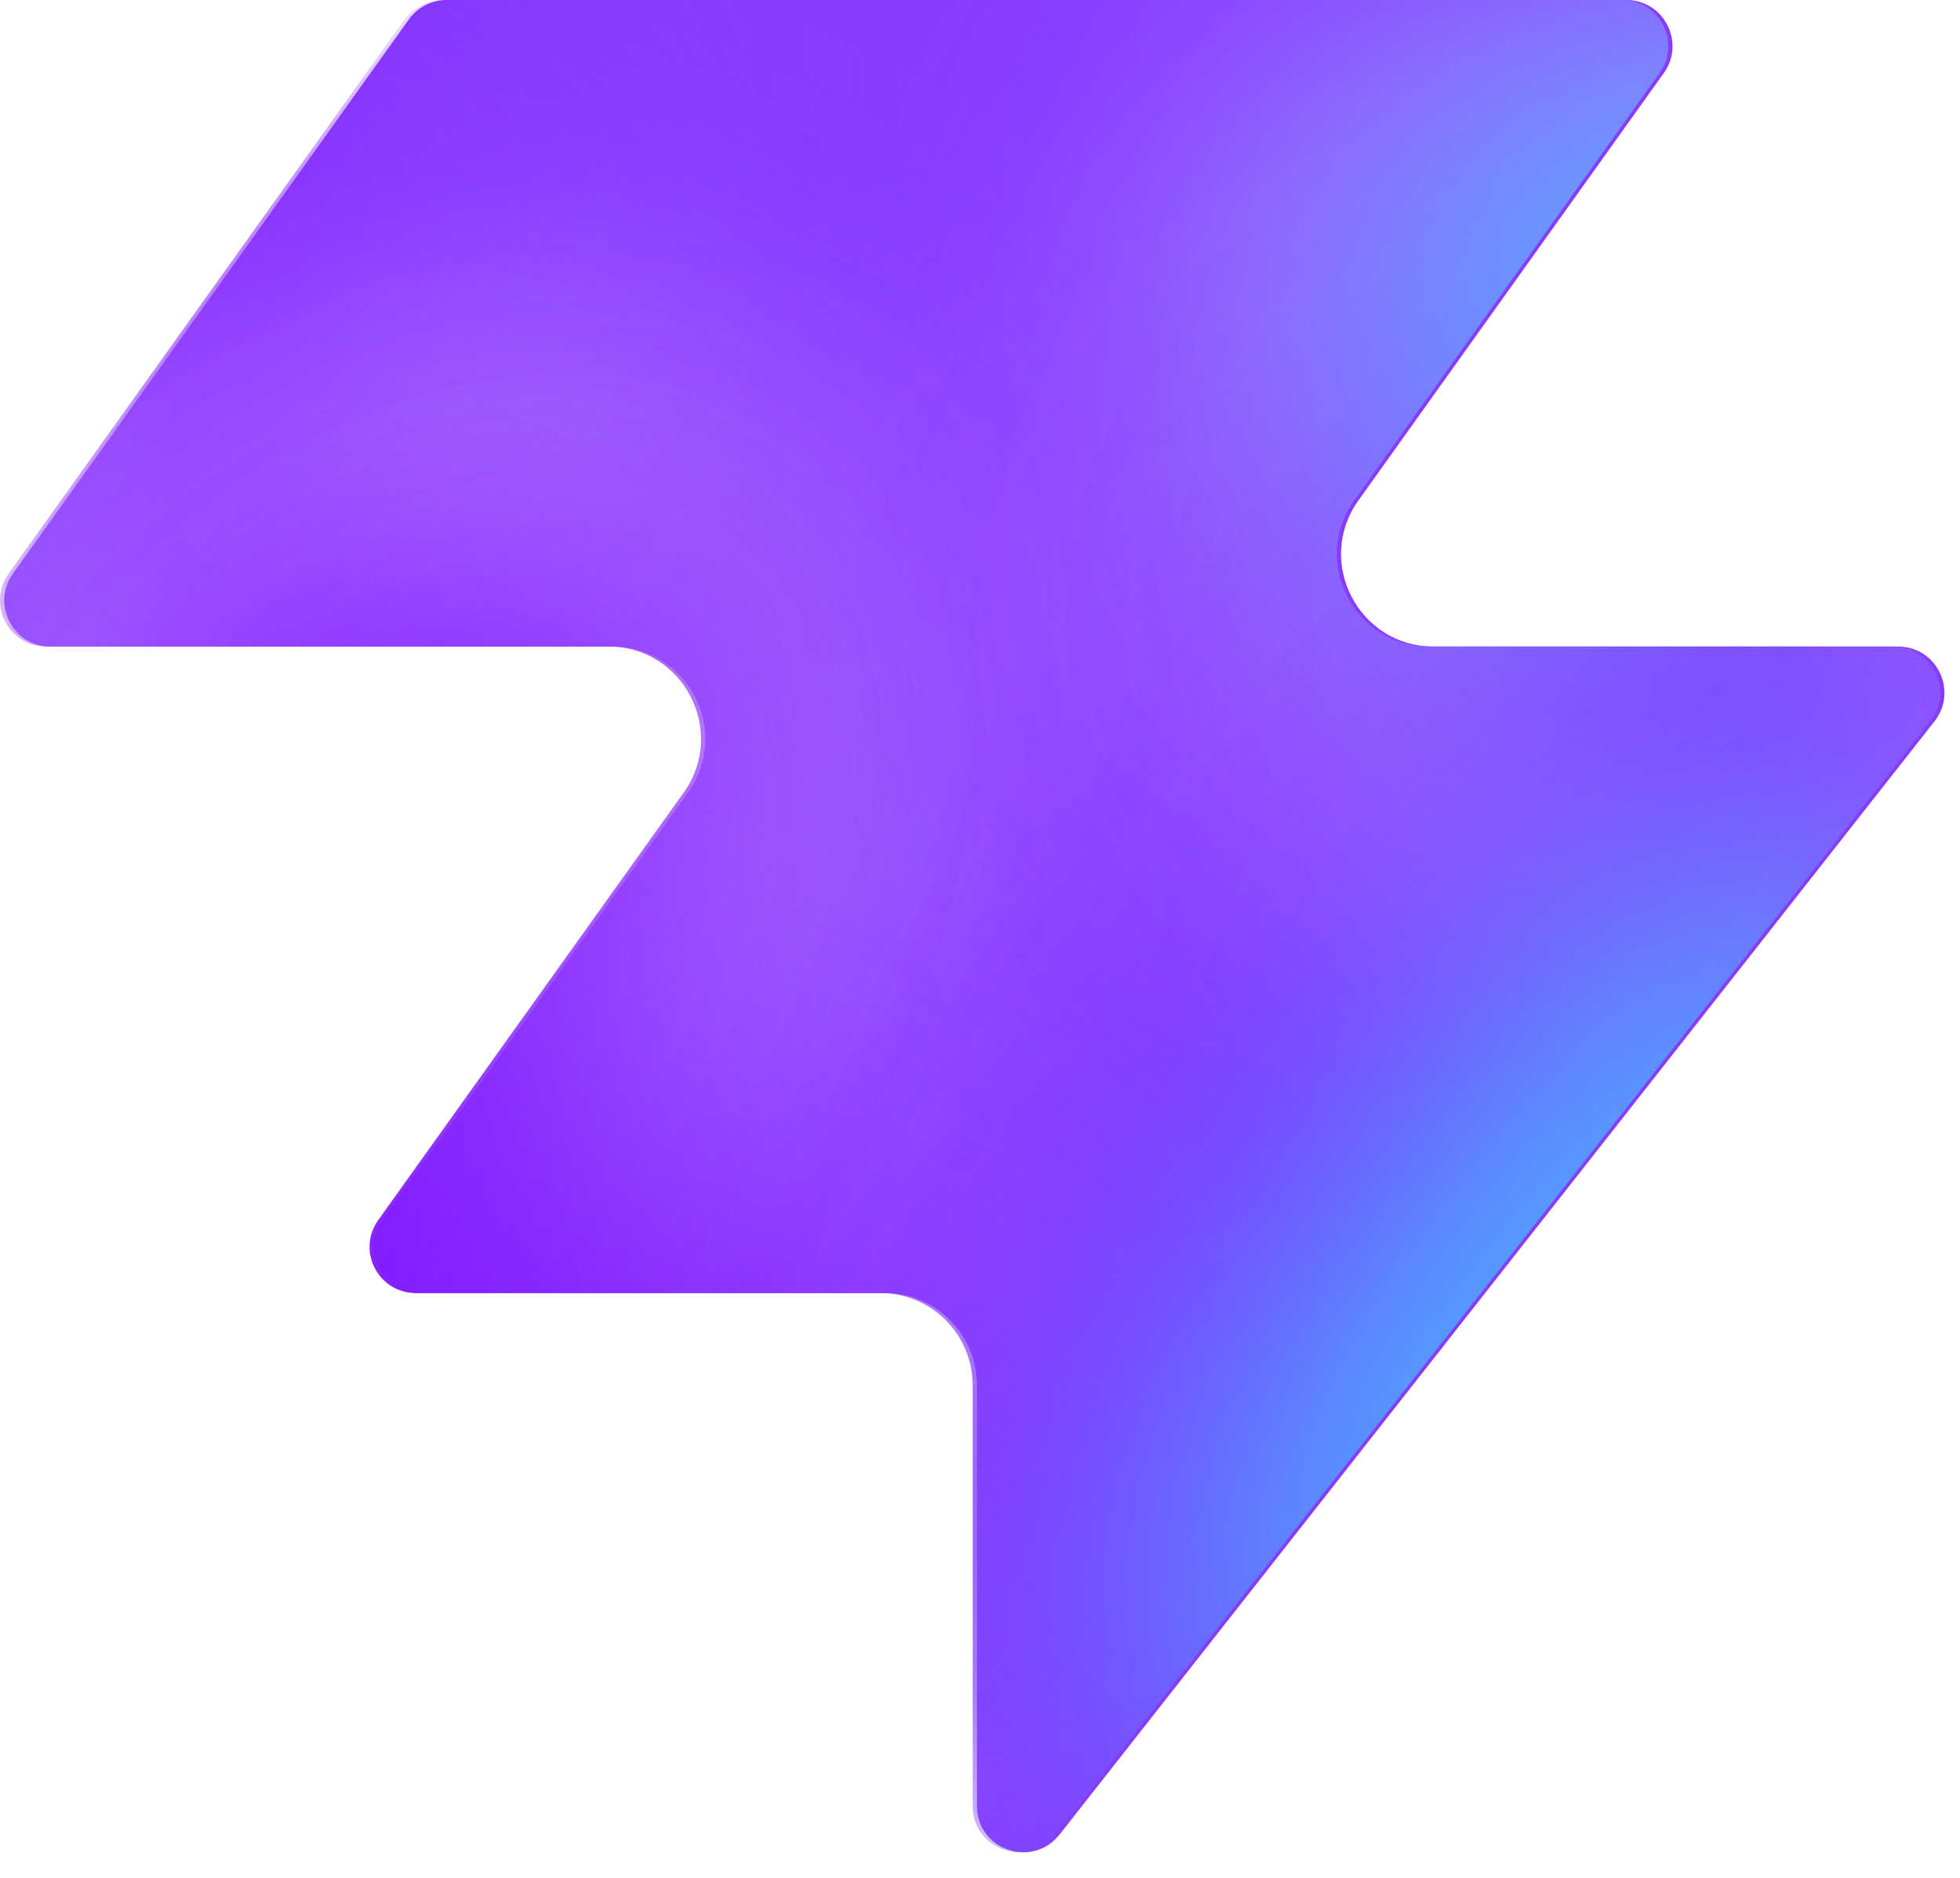
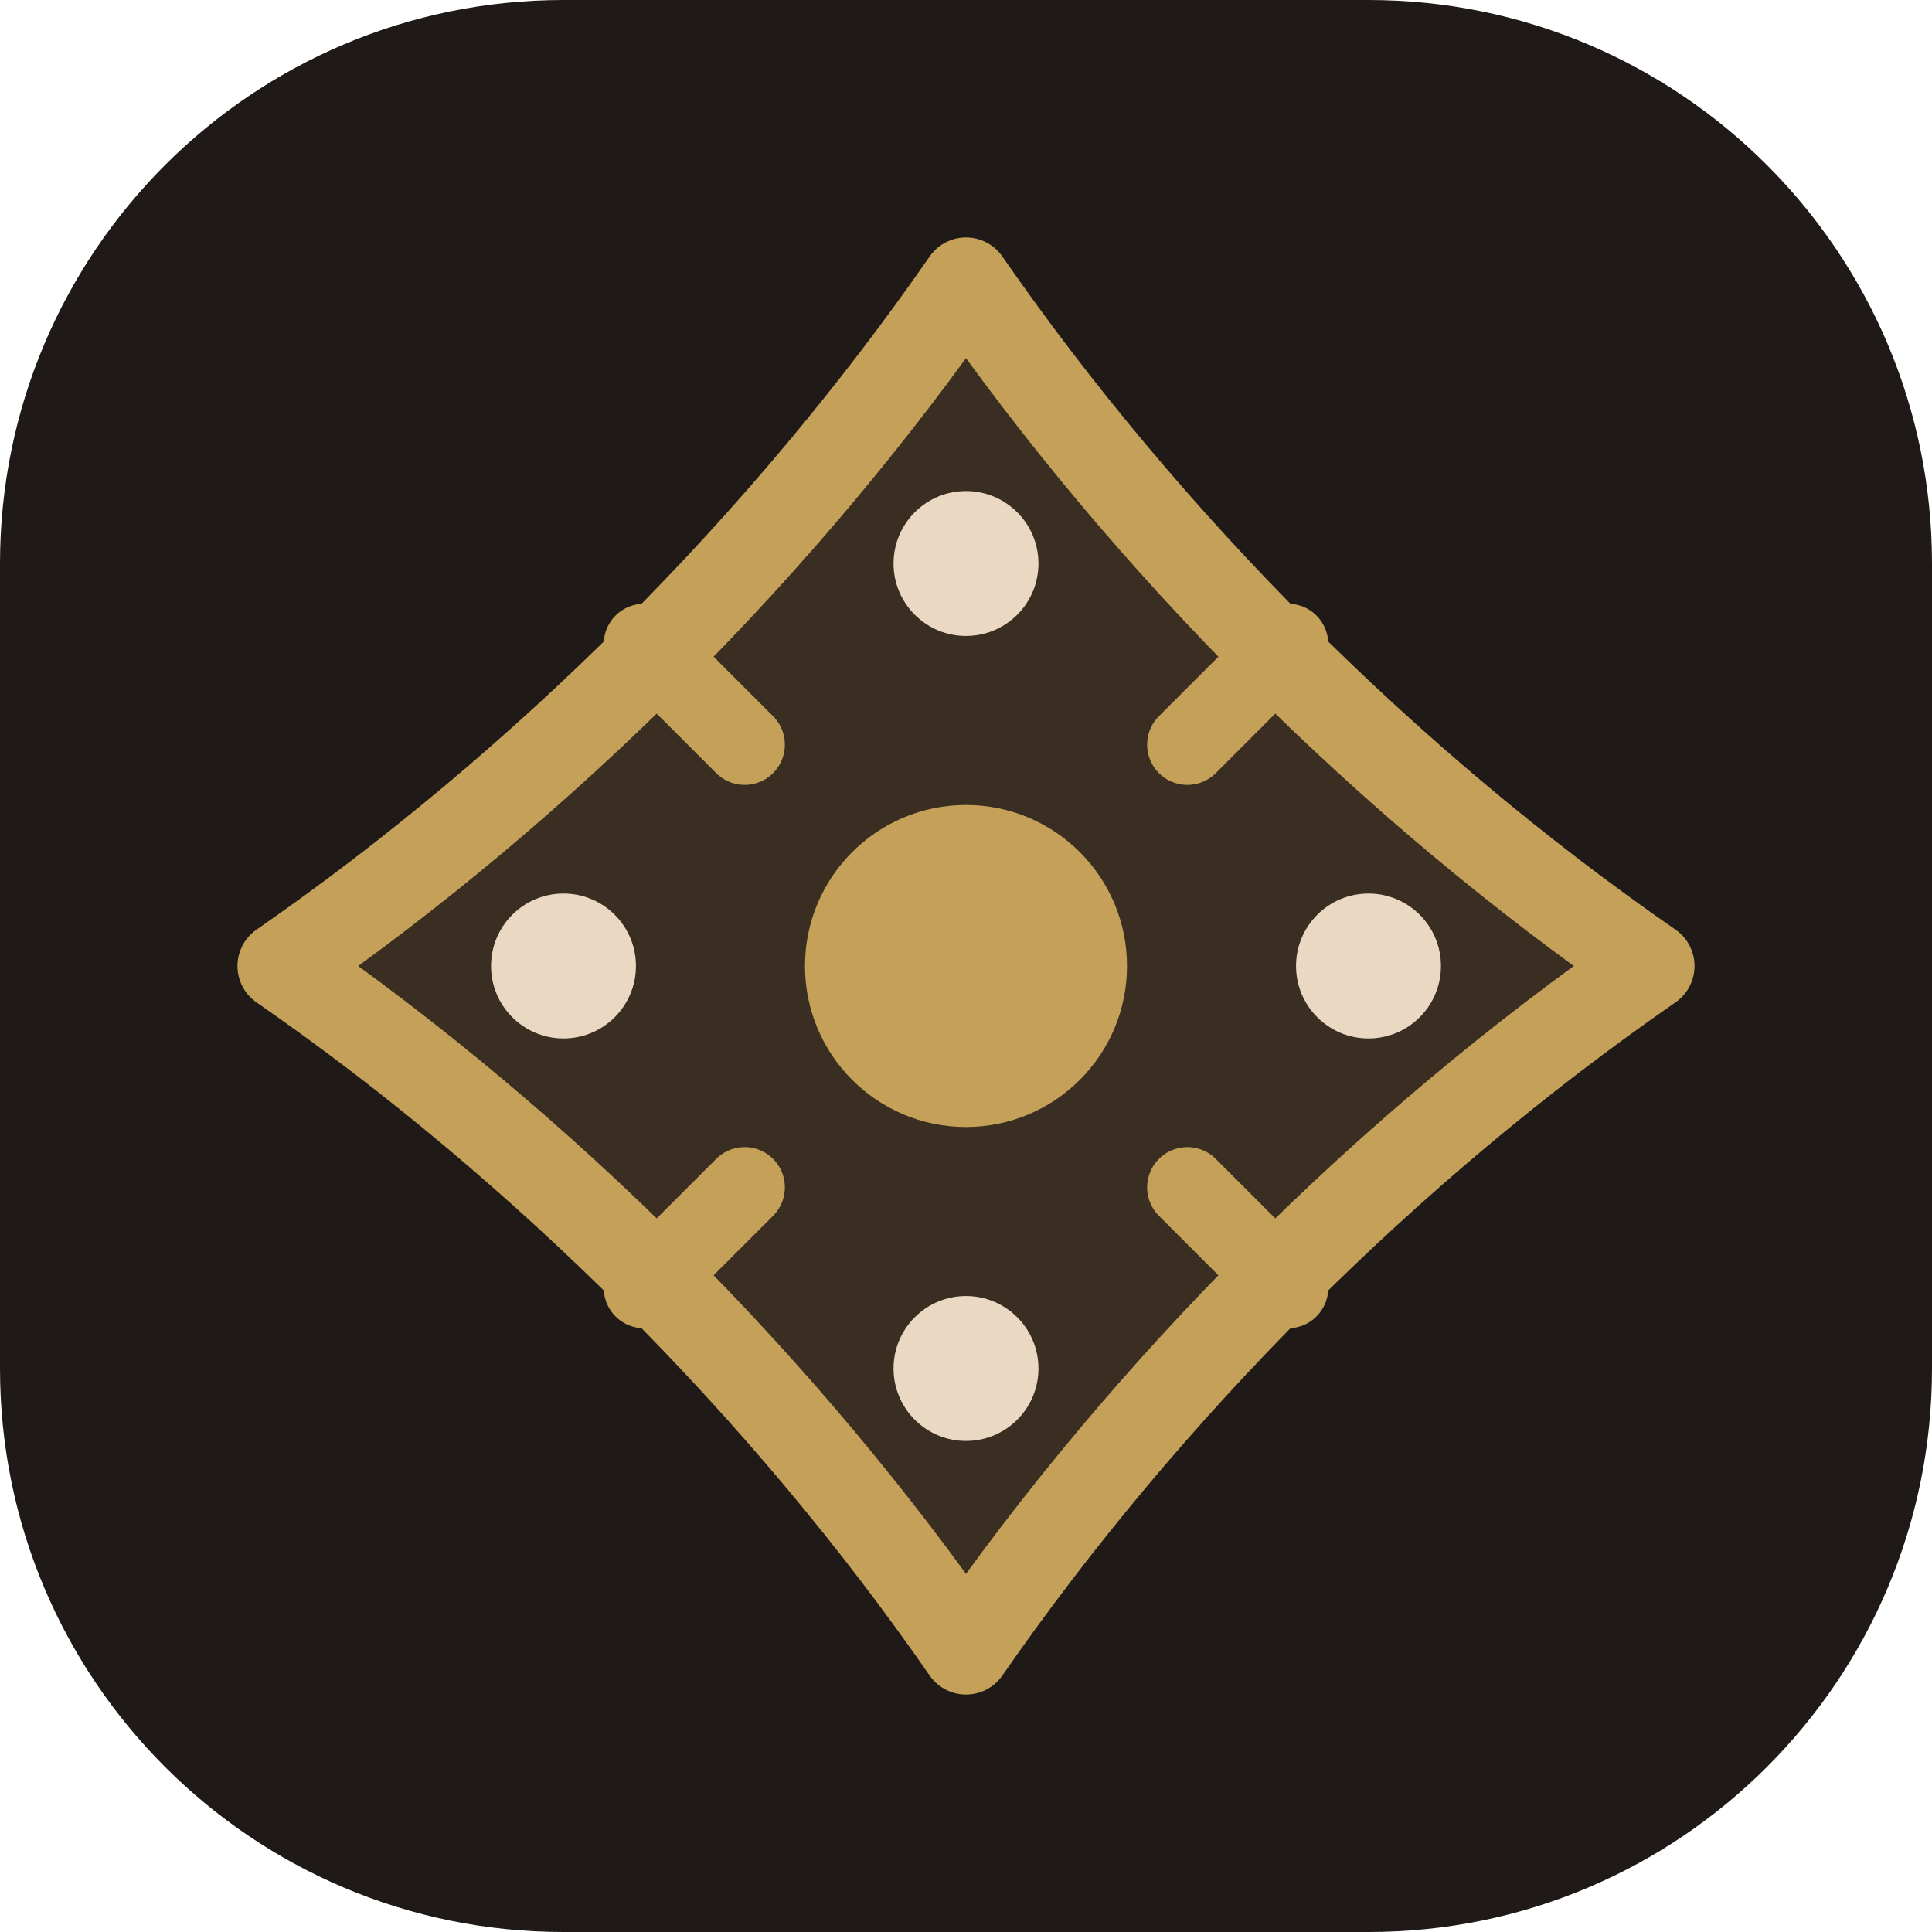
- <svg xmlns="http://www.w3.org/2000/svg" width="48" height="46" fill="none" viewBox="0 0 48 46">
-   <path fill="#863bff" d="M25.946 44.938c-.664.845-2.021.375-2.021-.698V33.937a2.26 2.26 0 0 0-2.262-2.262H10.287c-.92 0-1.456-1.04-.92-1.788l7.48-10.471c1.07-1.497 0-3.578-1.842-3.578H1.237c-.92 0-1.456-1.04-.92-1.788L10.013.474c.214-.297.556-.474.92-.474h28.894c.92 0 1.456 1.04.92 1.788l-7.48 10.471c-1.07 1.498 0 3.579 1.842 3.579h11.377c.943 0 1.473 1.088.89 1.83L25.947 44.94z" style="fill:#863bff;fill:color(display-p3 .525 .23 1);fill-opacity:1" />
-   <mask id="a" width="48" height="46" x="0" y="0" maskUnits="userSpaceOnUse" style="mask-type:alpha">
-     <path fill="#000" d="M25.842 44.938c-.664.844-2.021.375-2.021-.698V33.937a2.26 2.26 0 0 0-2.262-2.262H10.183c-.92 0-1.456-1.04-.92-1.788l7.48-10.471c1.07-1.498 0-3.579-1.842-3.579H1.133c-.92 0-1.456-1.04-.92-1.787L9.91.473c.214-.297.556-.474.92-.474h28.894c.92 0 1.456 1.04.92 1.788l-7.48 10.471c-1.07 1.498 0 3.578 1.842 3.578h11.377c.943 0 1.473 1.088.89 1.832L25.843 44.94z" style="fill:#000;fill-opacity:1" />
-   </mask>
-   <g mask="url(#a)">
-     <g filter="url(#b)">
-       <ellipse cx="5.508" cy="14.704" fill="#ede6ff" rx="5.508" ry="14.704" style="fill:#ede6ff;fill:color(display-p3 .927 .903 1);fill-opacity:1" transform="matrix(.00324 1 1 -.00324 -4.47 31.516)" />
-     </g>
-     <g filter="url(#c)">
-       <ellipse cx="10.399" cy="29.851" fill="#ede6ff" rx="10.399" ry="29.851" style="fill:#ede6ff;fill:color(display-p3 .927 .903 1);fill-opacity:1" transform="matrix(.00324 1 1 -.00324 -39.328 7.883)" />
-     </g>
-     <g filter="url(#d)">
-       <ellipse cx="5.508" cy="30.487" fill="#7e14ff" rx="5.508" ry="30.487" style="fill:#7e14ff;fill:color(display-p3 .492 .077 1);fill-opacity:1" transform="rotate(89.814 -25.913 -14.639)scale(1 -1)" />
-     </g>
-     <g filter="url(#e)">
-       <ellipse cx="5.508" cy="30.599" fill="#7e14ff" rx="5.508" ry="30.599" style="fill:#7e14ff;fill:color(display-p3 .492 .077 1);fill-opacity:1" transform="rotate(89.814 -32.644 -3.334)scale(1 -1)" />
-     </g>
-     <g filter="url(#f)">
-       <ellipse cx="5.508" cy="30.599" fill="#7e14ff" rx="5.508" ry="30.599" style="fill:#7e14ff;fill:color(display-p3 .492 .077 1);fill-opacity:1" transform="matrix(.00324 1 1 -.00324 -34.34 30.47)" />
-     </g>
-     <g filter="url(#g)">
-       <ellipse cx="14.072" cy="22.078" fill="#ede6ff" rx="14.072" ry="22.078" style="fill:#ede6ff;fill:color(display-p3 .927 .903 1);fill-opacity:1" transform="rotate(93.35 24.506 48.493)scale(-1 1)" />
-     </g>
-     <g filter="url(#h)">
-       <ellipse cx="3.47" cy="21.501" fill="#7e14ff" rx="3.47" ry="21.501" style="fill:#7e14ff;fill:color(display-p3 .492 .077 1);fill-opacity:1" transform="rotate(89.009 28.708 47.59)scale(-1 1)" />
-     </g>
-     <g filter="url(#i)">
-       <ellipse cx="3.47" cy="21.501" fill="#7e14ff" rx="3.47" ry="21.501" style="fill:#7e14ff;fill:color(display-p3 .492 .077 1);fill-opacity:1" transform="rotate(89.009 28.708 47.59)scale(-1 1)" />
-     </g>
-     <g filter="url(#j)">
-       <ellipse cx=".387" cy="8.972" fill="#7e14ff" rx="4.407" ry="29.108" style="fill:#7e14ff;fill:color(display-p3 .492 .077 1);fill-opacity:1" transform="rotate(39.51 .387 8.972)" />
-     </g>
-     <g filter="url(#k)">
-       <ellipse cx="47.523" cy="-6.092" fill="#7e14ff" rx="4.407" ry="29.108" style="fill:#7e14ff;fill:color(display-p3 .492 .077 1);fill-opacity:1" transform="rotate(37.892 47.523 -6.092)" />
-     </g>
-     <g filter="url(#l)">
-       <ellipse cx="41.412" cy="6.333" fill="#47bfff" rx="5.971" ry="9.665" style="fill:#47bfff;fill:color(display-p3 .28 .748 1);fill-opacity:1" transform="rotate(37.892 41.412 6.333)" />
-     </g>
-     <g filter="url(#m)">
-       <ellipse cx="-1.879" cy="38.332" fill="#7e14ff" rx="4.407" ry="29.108" style="fill:#7e14ff;fill:color(display-p3 .492 .077 1);fill-opacity:1" transform="rotate(37.892 -1.88 38.332)" />
-     </g>
-     <g filter="url(#n)">
-       <ellipse cx="-1.879" cy="38.332" fill="#7e14ff" rx="4.407" ry="29.108" style="fill:#7e14ff;fill:color(display-p3 .492 .077 1);fill-opacity:1" transform="rotate(37.892 -1.88 38.332)" />
-     </g>
-     <g filter="url(#o)">
-       <ellipse cx="35.651" cy="29.907" fill="#7e14ff" rx="4.407" ry="29.108" style="fill:#7e14ff;fill:color(display-p3 .492 .077 1);fill-opacity:1" transform="rotate(37.892 35.651 29.907)" />
-     </g>
-     <g filter="url(#p)">
-       <ellipse cx="38.418" cy="32.4" fill="#47bfff" rx="5.971" ry="15.297" style="fill:#47bfff;fill:color(display-p3 .28 .748 1);fill-opacity:1" transform="rotate(37.892 38.418 32.4)" />
-     </g>
-   </g>
-   <defs>
-     <filter id="b" width="60.045" height="41.654" x="-19.77" y="16.149" color-interpolation-filters="sRGB" filterUnits="userSpaceOnUse">
-       <feFlood flood-opacity="0" result="BackgroundImageFix" />
-       <feBlend in="SourceGraphic" in2="BackgroundImageFix" result="shape" />
-       <feGaussianBlur result="effect1_foregroundBlur_2002_17158" stdDeviation="7.659" />
-     </filter>
-     <filter id="c" width="90.34" height="51.437" x="-54.613" y="-7.533" color-interpolation-filters="sRGB" filterUnits="userSpaceOnUse">
-       <feFlood flood-opacity="0" result="BackgroundImageFix" />
-       <feBlend in="SourceGraphic" in2="BackgroundImageFix" result="shape" />
-       <feGaussianBlur result="effect1_foregroundBlur_2002_17158" stdDeviation="7.659" />
-     </filter>
-     <filter id="d" width="79.355" height="29.4" x="-49.64" y="2.03" color-interpolation-filters="sRGB" filterUnits="userSpaceOnUse">
-       <feFlood flood-opacity="0" result="BackgroundImageFix" />
-       <feBlend in="SourceGraphic" in2="BackgroundImageFix" result="shape" />
-       <feGaussianBlur result="effect1_foregroundBlur_2002_17158" stdDeviation="4.596" />
-     </filter>
-     <filter id="e" width="79.579" height="29.4" x="-45.045" y="20.029" color-interpolation-filters="sRGB" filterUnits="userSpaceOnUse">
-       <feFlood flood-opacity="0" result="BackgroundImageFix" />
-       <feBlend in="SourceGraphic" in2="BackgroundImageFix" result="shape" />
-       <feGaussianBlur result="effect1_foregroundBlur_2002_17158" stdDeviation="4.596" />
-     </filter>
-     <filter id="f" width="79.579" height="29.4" x="-43.513" y="21.178" color-interpolation-filters="sRGB" filterUnits="userSpaceOnUse">
-       <feFlood flood-opacity="0" result="BackgroundImageFix" />
-       <feBlend in="SourceGraphic" in2="BackgroundImageFix" result="shape" />
-       <feGaussianBlur result="effect1_foregroundBlur_2002_17158" stdDeviation="4.596" />
-     </filter>
-     <filter id="g" width="74.749" height="58.852" x="15.756" y="-17.901" color-interpolation-filters="sRGB" filterUnits="userSpaceOnUse">
-       <feFlood flood-opacity="0" result="BackgroundImageFix" />
-       <feBlend in="SourceGraphic" in2="BackgroundImageFix" result="shape" />
-       <feGaussianBlur result="effect1_foregroundBlur_2002_17158" stdDeviation="7.659" />
-     </filter>
-     <filter id="h" width="61.377" height="25.362" x="23.548" y="2.284" color-interpolation-filters="sRGB" filterUnits="userSpaceOnUse">
-       <feFlood flood-opacity="0" result="BackgroundImageFix" />
-       <feBlend in="SourceGraphic" in2="BackgroundImageFix" result="shape" />
-       <feGaussianBlur result="effect1_foregroundBlur_2002_17158" stdDeviation="4.596" />
-     </filter>
-     <filter id="i" width="61.377" height="25.362" x="23.548" y="2.284" color-interpolation-filters="sRGB" filterUnits="userSpaceOnUse">
-       <feFlood flood-opacity="0" result="BackgroundImageFix" />
-       <feBlend in="SourceGraphic" in2="BackgroundImageFix" result="shape" />
-       <feGaussianBlur result="effect1_foregroundBlur_2002_17158" stdDeviation="4.596" />
-     </filter>
-     <filter id="j" width="56.045" height="63.649" x="-27.636" y="-22.853" color-interpolation-filters="sRGB" filterUnits="userSpaceOnUse">
-       <feFlood flood-opacity="0" result="BackgroundImageFix" />
-       <feBlend in="SourceGraphic" in2="BackgroundImageFix" result="shape" />
-       <feGaussianBlur result="effect1_foregroundBlur_2002_17158" stdDeviation="4.596" />
-     </filter>
-     <filter id="k" width="54.814" height="64.646" x="20.116" y="-38.415" color-interpolation-filters="sRGB" filterUnits="userSpaceOnUse">
-       <feFlood flood-opacity="0" result="BackgroundImageFix" />
-       <feBlend in="SourceGraphic" in2="BackgroundImageFix" result="shape" />
-       <feGaussianBlur result="effect1_foregroundBlur_2002_17158" stdDeviation="4.596" />
-     </filter>
-     <filter id="l" width="33.541" height="35.313" x="24.641" y="-11.323" color-interpolation-filters="sRGB" filterUnits="userSpaceOnUse">
-       <feFlood flood-opacity="0" result="BackgroundImageFix" />
-       <feBlend in="SourceGraphic" in2="BackgroundImageFix" result="shape" />
-       <feGaussianBlur result="effect1_foregroundBlur_2002_17158" stdDeviation="4.596" />
-     </filter>
-     <filter id="m" width="54.814" height="64.646" x="-29.286" y="6.009" color-interpolation-filters="sRGB" filterUnits="userSpaceOnUse">
-       <feFlood flood-opacity="0" result="BackgroundImageFix" />
-       <feBlend in="SourceGraphic" in2="BackgroundImageFix" result="shape" />
-       <feGaussianBlur result="effect1_foregroundBlur_2002_17158" stdDeviation="4.596" />
-     </filter>
-     <filter id="n" width="54.814" height="64.646" x="-29.286" y="6.009" color-interpolation-filters="sRGB" filterUnits="userSpaceOnUse">
-       <feFlood flood-opacity="0" result="BackgroundImageFix" />
-       <feBlend in="SourceGraphic" in2="BackgroundImageFix" result="shape" />
-       <feGaussianBlur result="effect1_foregroundBlur_2002_17158" stdDeviation="4.596" />
-     </filter>
-     <filter id="o" width="54.814" height="64.646" x="8.244" y="-2.416" color-interpolation-filters="sRGB" filterUnits="userSpaceOnUse">
-       <feFlood flood-opacity="0" result="BackgroundImageFix" />
-       <feBlend in="SourceGraphic" in2="BackgroundImageFix" result="shape" />
-       <feGaussianBlur result="effect1_foregroundBlur_2002_17158" stdDeviation="4.596" />
-     </filter>
-     <filter id="p" width="39.409" height="43.623" x="18.713" y="10.588" color-interpolation-filters="sRGB" filterUnits="userSpaceOnUse">
-       <feFlood flood-opacity="0" result="BackgroundImageFix" />
-       <feBlend in="SourceGraphic" in2="BackgroundImageFix" result="shape" />
-       <feGaussianBlur result="effect1_foregroundBlur_2002_17158" stdDeviation="4.596" />
-     </filter>
-   </defs>
+ <svg xmlns="http://www.w3.org/2000/svg" viewBox="0 0 48 48" fill="none">
+   <rect width="48" height="48" rx="14" fill="#1F1A17" />
+   <path d="M24 7C19.5 13.5 13.5 19.5 7 24c6.5 4.5 12.5 10.5 17 17 4.5-6.5 10.5-12.5 17-17-6.5-4.5-12.5-10.5-17-17Z" stroke="#C5A059" stroke-width="2.2" stroke-linejoin="round" fill="#8C6D46" fill-opacity="0.25" />
+   <circle cx="24" cy="24" r="4" fill="#C5A059" />
+   <circle cx="24" cy="14" r="1.8" fill="#EAD8C3" />
+   <circle cx="24" cy="34" r="1.8" fill="#EAD8C3" />
+   <circle cx="14" cy="24" r="1.8" fill="#EAD8C3" />
+   <circle cx="34" cy="24" r="1.8" fill="#EAD8C3" />
+   <path d="M16 16l2.5 2.5M32 16l-2.5 2.5M16 32l2.5-2.5M32 32l-2.5-2.5" stroke="#C5A059" stroke-width="2" stroke-linecap="round" />
</svg>
